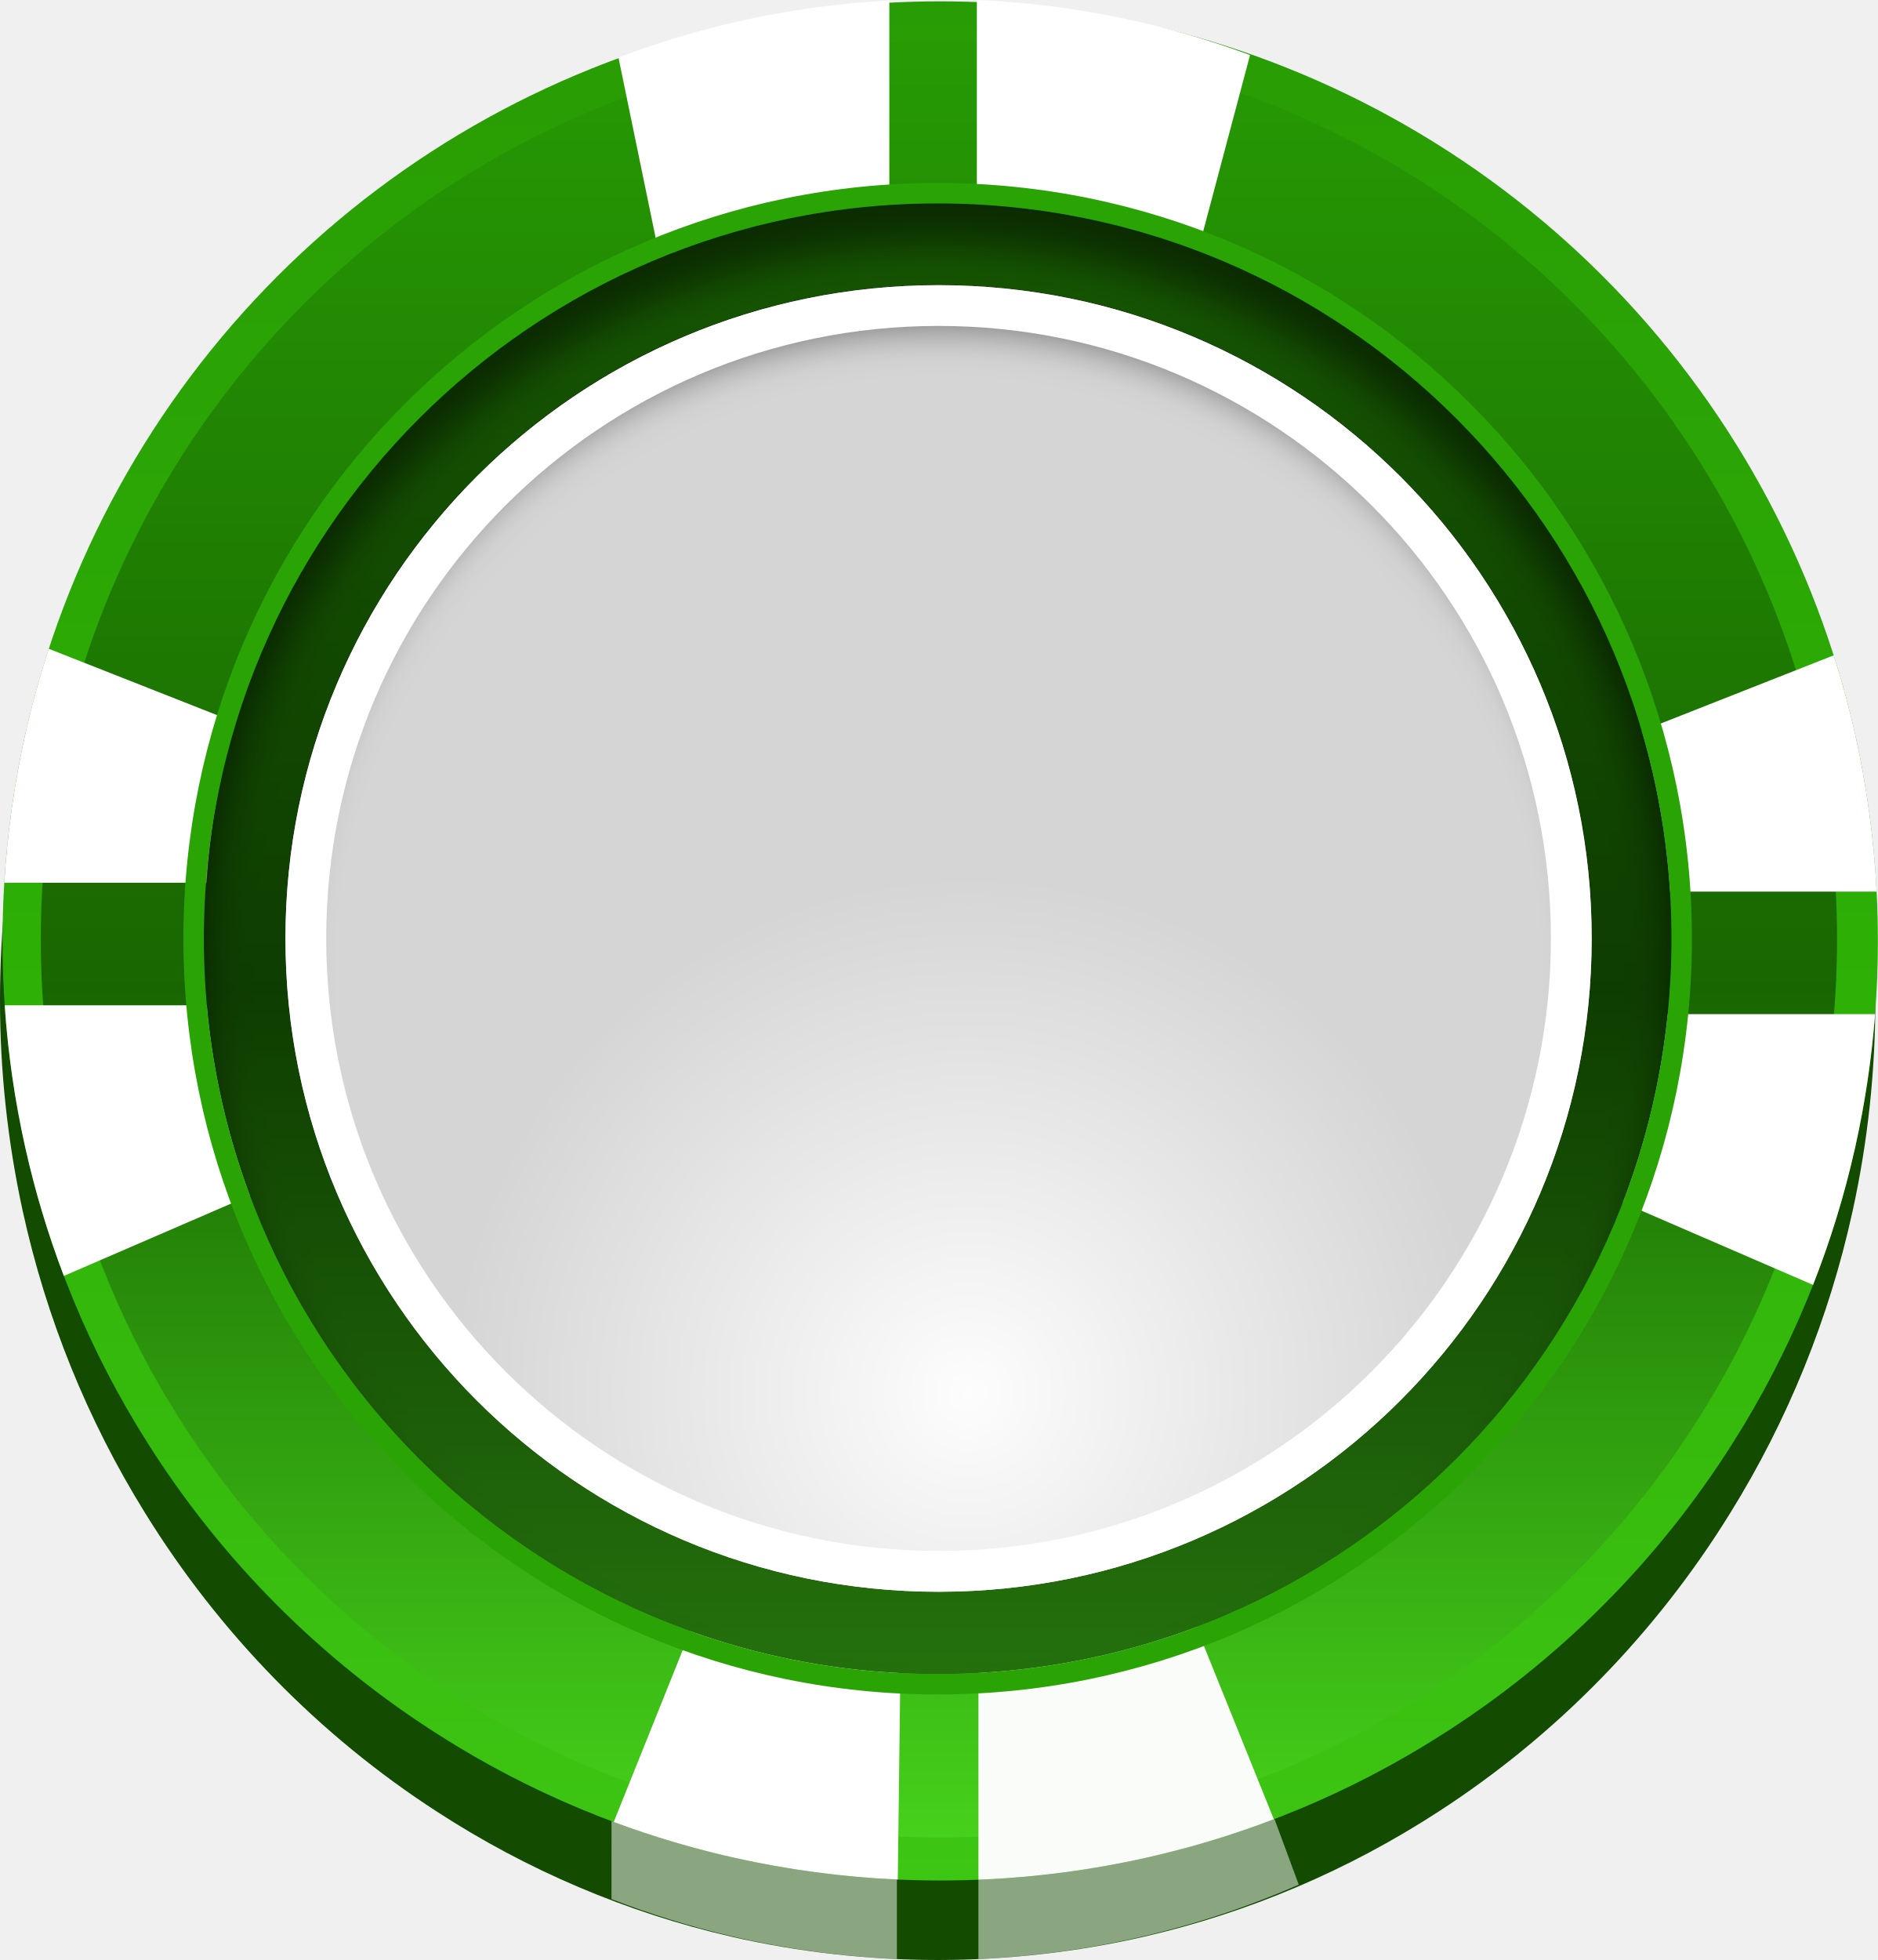
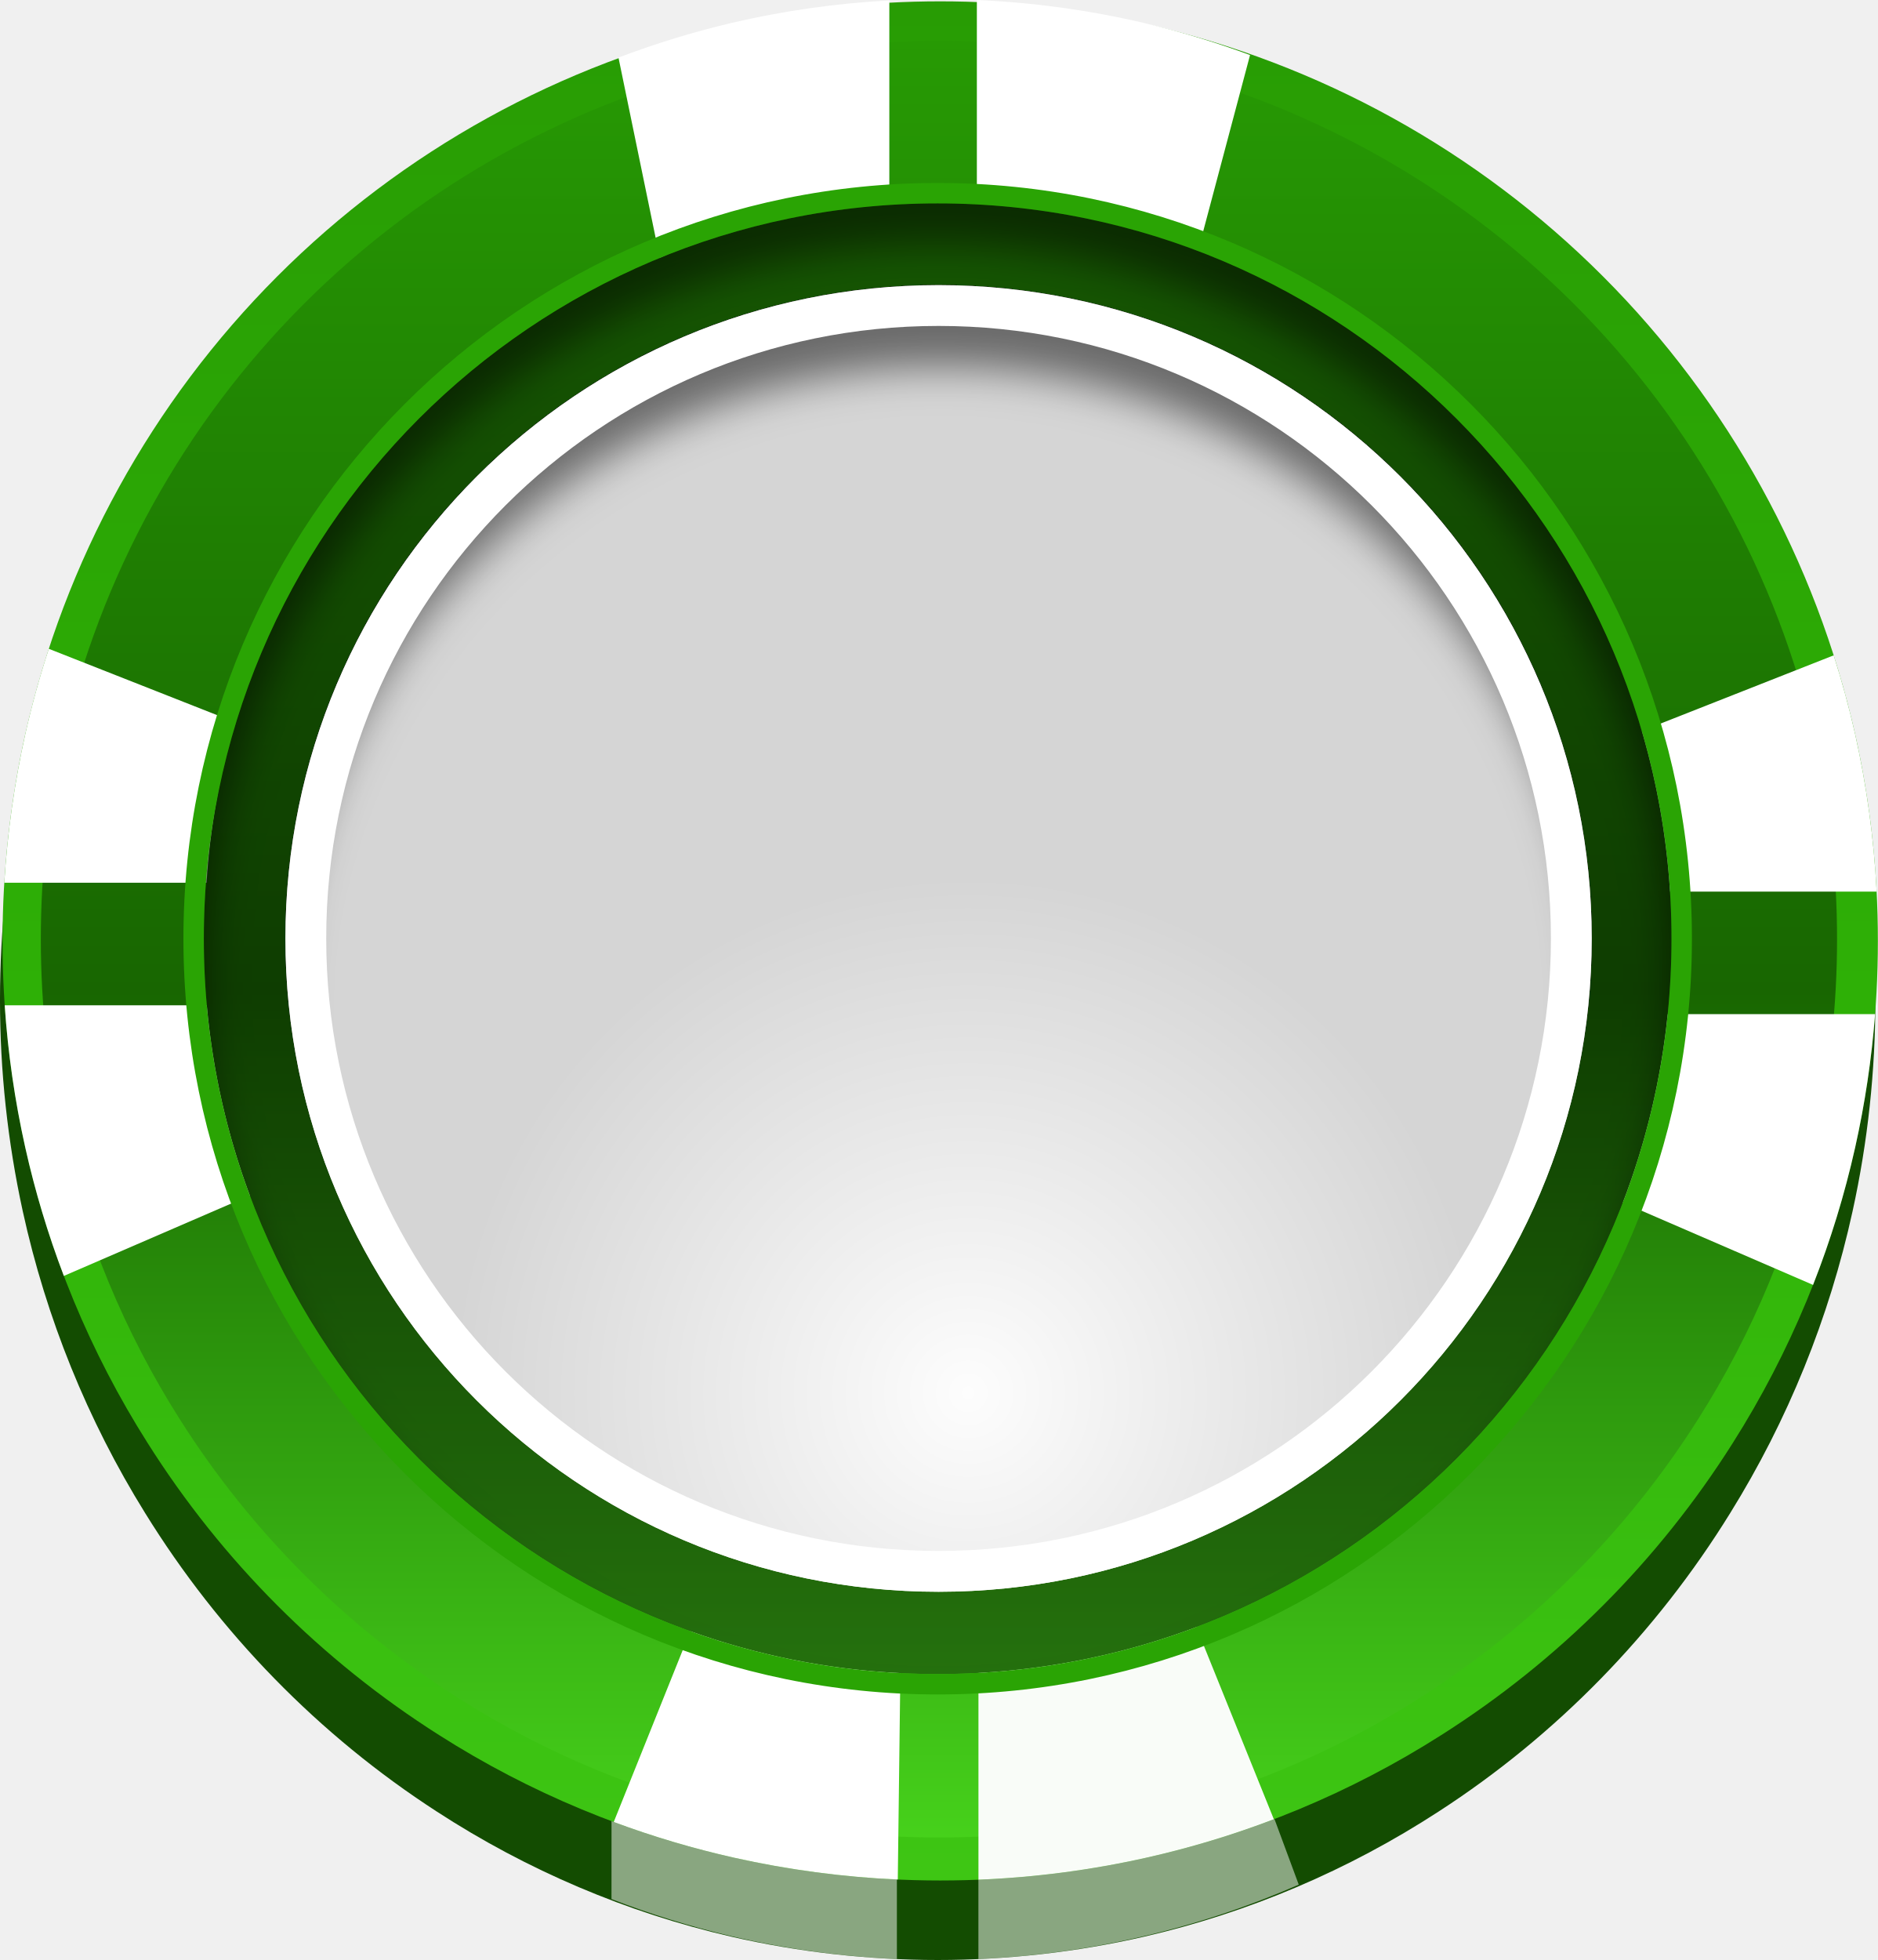
<svg xmlns="http://www.w3.org/2000/svg" width="46" height="48" viewBox="0 0 46 48" fill="none">
  <path d="M45.938 24.49C45.94 26.229 45.753 27.963 45.381 29.66C44.807 32.282 43.793 34.783 42.385 37.051C40.563 40 38.123 42.498 35.242 44.363C33.026 45.804 30.583 46.842 28.021 47.43C24.694 48.19 21.244 48.19 17.918 47.43C15.356 46.842 12.913 45.804 10.697 44.363C7.816 42.498 5.376 40 3.553 37.051C2.145 34.783 1.131 32.282 0.557 29.66C-0.186 26.254 -0.186 22.722 0.557 19.316C1.516 14.979 3.656 11.008 6.728 7.864C9.801 4.72 13.68 2.531 17.918 1.55C21.244 0.79 24.694 0.79 28.021 1.55C32.258 2.532 36.137 4.721 39.209 7.865C42.281 11.009 44.421 14.979 45.381 19.316C45.753 21.014 45.94 22.749 45.938 24.49Z" fill="#134C01" />
  <path d="M46 23.043C46.001 24.745 45.814 26.442 45.443 28.103C44.869 30.669 43.855 33.117 42.447 35.337C40.624 38.223 38.184 40.667 35.303 42.493C33.087 43.904 30.644 44.919 28.082 45.494C24.756 46.239 21.306 46.239 17.979 45.494C15.417 44.919 12.974 43.904 10.758 42.493C7.877 40.667 5.437 38.223 3.615 35.337C2.207 33.117 1.193 30.669 0.619 28.103C-0.124 24.769 -0.124 21.312 0.619 17.979C1.578 13.734 3.717 9.848 6.79 6.77C9.862 3.693 13.742 1.551 17.979 0.591C21.306 -0.153 24.756 -0.153 28.082 0.591C32.319 1.552 36.198 3.695 39.27 6.772C42.343 9.849 44.483 13.734 45.443 17.979C45.815 19.641 46.001 21.339 46 23.043Z" fill="url(#paint0_linear)" />
  <path d="M45 23C45.001 24.628 44.822 26.25 44.466 27.838C43.916 30.292 42.945 32.632 41.597 34.755C39.851 37.514 37.514 39.851 34.755 41.597C32.632 42.945 30.292 43.916 27.838 44.466C24.652 45.178 21.348 45.178 18.162 44.466C15.708 43.916 13.368 42.945 11.245 41.597C8.486 39.851 6.149 37.514 4.403 34.755C3.055 32.632 2.084 30.292 1.534 27.838C0.822 24.651 0.822 21.346 1.534 18.158C2.452 14.1 4.502 10.384 7.444 7.442C10.387 4.5 14.103 2.451 18.162 1.534C21.348 0.822 24.652 0.822 27.838 1.534C31.896 2.452 35.612 4.501 38.554 7.443C41.497 10.385 43.547 14.1 44.466 18.158C44.822 19.747 45.001 21.371 45 23Z" fill="url(#paint1_linear)" />
  <path fill-rule="evenodd" clip-rule="evenodd" d="M23.967 46.033V47.977C25.328 47.916 26.684 47.73 28.02 47.417C29.32 47.113 30.59 46.69 31.814 46.155L31.219 44.548C30.199 44.938 29.151 45.254 28.082 45.494C26.725 45.798 25.348 45.978 23.967 46.033Z" fill="white" fill-opacity="0.5" />
  <path fill-rule="evenodd" clip-rule="evenodd" d="M14.98 44.6L14.979 46.508C15.937 46.879 16.918 47.183 17.918 47.418C19.254 47.73 20.61 47.916 21.97 47.977V46.028C20.631 45.967 19.296 45.789 17.979 45.494C16.958 45.265 15.956 44.966 14.98 44.6Z" fill="white" fill-opacity="0.5" />
  <path fill-rule="evenodd" clip-rule="evenodd" d="M44.918 16.049C45.12 16.683 45.296 17.326 45.443 17.979C45.727 19.247 45.903 20.538 45.97 21.835H40.909C40.823 20.477 40.587 19.161 40.218 17.901L44.918 16.049Z" fill="white" />
  <path fill-rule="evenodd" clip-rule="evenodd" d="M39.753 29.452C40.313 27.995 40.688 26.447 40.852 24.836H45.932C45.847 25.934 45.684 27.026 45.443 28.103C45.186 29.251 44.841 30.376 44.412 31.467L39.753 29.452Z" fill="white" />
  <path fill-rule="evenodd" clip-rule="evenodd" d="M23.929 0C25.302 0.06 26.671 0.247 28.02 0.562C28.904 0.771 29.773 1.034 30.621 1.348L29.352 6.121C27.653 5.364 25.83 4.9 23.929 4.782V0Z" fill="white" />
  <path fill-rule="evenodd" clip-rule="evenodd" d="M21.785 0.011V4.798C19.806 4.949 17.915 5.475 16.162 6.317L15.15 1.41C16.052 1.068 16.976 0.784 17.918 0.562C19.194 0.264 20.487 0.08 21.785 0.011Z" fill="white" />
  <path fill-rule="evenodd" clip-rule="evenodd" d="M5.066 24.619C5.211 26.244 5.572 27.806 6.12 29.277L1.564 31.247C1.175 30.225 0.858 29.174 0.619 28.103C0.362 26.953 0.194 25.788 0.115 24.619H5.066Z" fill="white" />
  <path fill-rule="evenodd" clip-rule="evenodd" d="M0.105 21.618C0.18 20.397 0.351 19.18 0.619 17.979C0.778 17.271 0.971 16.574 1.195 15.889L5.751 17.684C5.382 18.944 5.146 20.261 5.06 21.618H0.105Z" fill="white" />
  <path fill-rule="evenodd" clip-rule="evenodd" d="M23.968 40.97C25.837 40.867 27.631 40.478 29.305 39.847L31.204 44.553C30.189 44.941 29.146 45.255 28.082 45.494C26.726 45.798 25.349 45.978 23.968 46.033V40.97Z" fill="#F9FCF8" />
  <path fill-rule="evenodd" clip-rule="evenodd" d="M16.91 39.948C18.53 40.529 20.258 40.884 22.055 40.974L21.992 46.029C20.646 45.969 19.303 45.79 17.98 45.494C16.977 45.269 15.993 44.977 15.034 44.62L16.91 39.948Z" fill="white" />
  <g filter="url(#filter0_i)">
    <path d="M22.969 40.997C32.897 40.997 40.945 32.935 40.945 22.989C40.945 13.044 32.897 4.981 22.969 4.981C13.041 4.981 4.993 13.044 4.993 22.989C4.993 32.935 13.041 40.997 22.969 40.997Z" fill="black" fill-opacity="0.4" />
  </g>
  <path d="M22.969 41.247C33.036 41.247 41.195 33.072 41.195 22.989C41.195 12.906 33.036 4.731 22.969 4.731C12.903 4.731 4.743 12.906 4.743 22.989C4.743 33.072 12.903 41.247 22.969 41.247Z" stroke="#2AA404" stroke-width="0.5" />
  <g filter="url(#filter1_i)">
    <path d="M22.991 38.982C31.827 38.982 38.991 31.819 38.991 22.982C38.991 14.146 31.827 6.982 22.991 6.982C14.154 6.982 6.991 14.146 6.991 22.982C6.991 31.819 14.154 38.982 22.991 38.982Z" fill="url(#paint2_radial)" />
  </g>
  <path d="M38.491 22.982C38.491 31.543 31.551 38.482 22.991 38.482C14.43 38.482 7.491 31.543 7.491 22.982C7.491 14.422 14.43 7.482 22.991 7.482C31.551 7.482 38.491 14.422 38.491 22.982Z" stroke="white" />
  <defs>
    <filter id="filter0_i" x="4.493" y="4.481" width="36.952" height="38.016" filterUnits="userSpaceOnUse" color-interpolation-filters="sRGB">
      <feFlood flood-opacity="0" result="BackgroundImageFix" />
      <feBlend mode="normal" in="SourceGraphic" in2="BackgroundImageFix" result="shape" />
      <feColorMatrix in="SourceAlpha" type="matrix" values="0 0 0 0 0 0 0 0 0 0 0 0 0 0 0 0 0 0 127 0" result="hardAlpha" />
      <feOffset dy="1" />
      <feGaussianBlur stdDeviation="0.5" />
      <feComposite in2="hardAlpha" operator="arithmetic" k2="-1" k3="1" />
      <feColorMatrix type="matrix" values="0 0 0 0 0 0 0 0 0 0 0 0 0 0 0 0 0 0 0.5 0" />
      <feBlend mode="normal" in2="shape" result="effect1_innerShadow" />
    </filter>
    <filter id="filter1_i" x="6.991" y="6.982" width="32" height="33" filterUnits="userSpaceOnUse" color-interpolation-filters="sRGB">
      <feFlood flood-opacity="0" result="BackgroundImageFix" />
      <feBlend mode="normal" in="SourceGraphic" in2="BackgroundImageFix" result="shape" />
      <feColorMatrix in="SourceAlpha" type="matrix" values="0 0 0 0 0 0 0 0 0 0 0 0 0 0 0 0 0 0 127 0" result="hardAlpha" />
-       <feOffset dy="1" />
+       <feOffset dy="2" />
      <feGaussianBlur stdDeviation="0.5" />
      <feComposite in2="hardAlpha" operator="arithmetic" k2="-1" k3="1" />
      <feColorMatrix type="matrix" values="0 0 0 0 0 0 0 0 0 0 0 0 0 0 0 0 0 0 0.5 0" />
      <feBlend mode="normal" in2="shape" result="effect1_innerShadow" />
    </filter>
    <linearGradient id="paint0_linear" x1="23.031" y1="0.033" x2="23.031" y2="46.053" gradientUnits="userSpaceOnUse">
      <stop stop-color="#289C04" />
      <stop offset="0.529" stop-color="#2EB006" />
      <stop offset="1" stop-color="#3EC614" />
    </linearGradient>
    <linearGradient id="paint1_linear" x1="23" y1="1" x2="23" y2="45" gradientUnits="userSpaceOnUse">
      <stop stop-color="#279A04" />
      <stop offset="0.529" stop-color="#186601" />
      <stop offset="1" stop-color="#46D11B" />
    </linearGradient>
    <radialGradient id="paint2_radial" cx="0" cy="0" r="1" gradientUnits="userSpaceOnUse" gradientTransform="translate(23.7151 34.0853) rotate(90) scale(15.3089)">
      <stop stop-color="#FDFDFD" />
      <stop offset="0.825" stop-color="#D5D5D5" />
    </radialGradient>
  </defs>
</svg>
